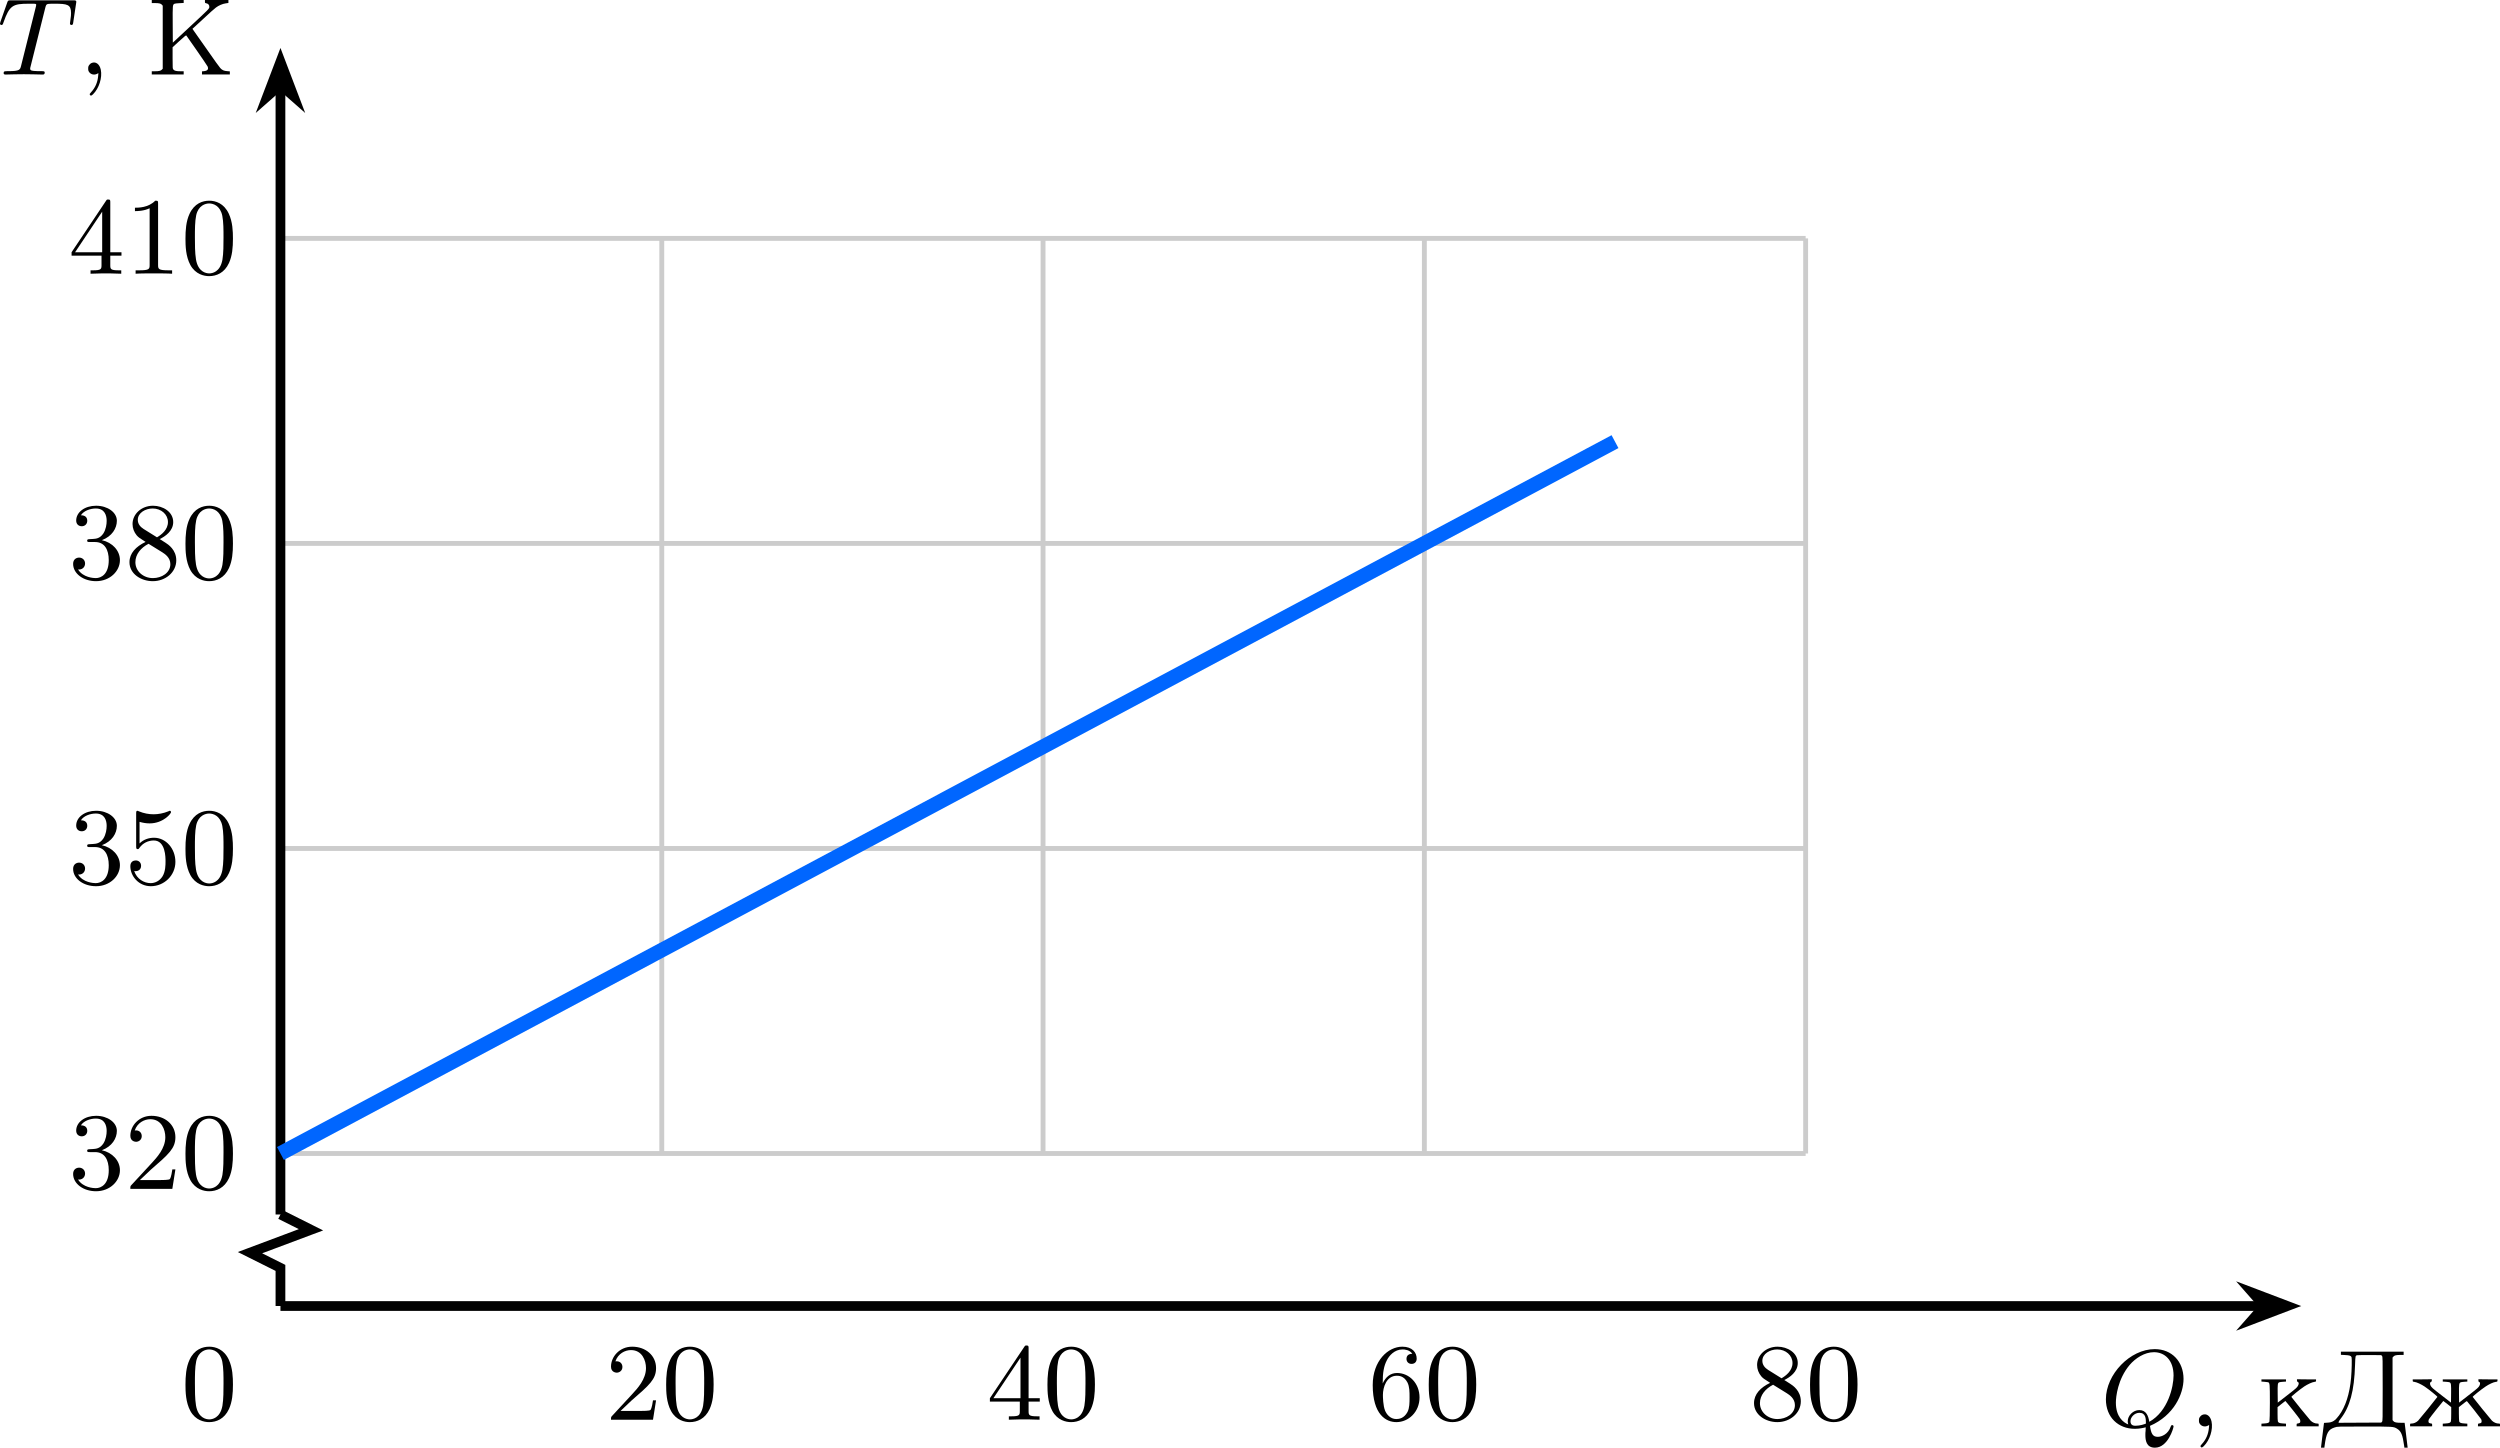
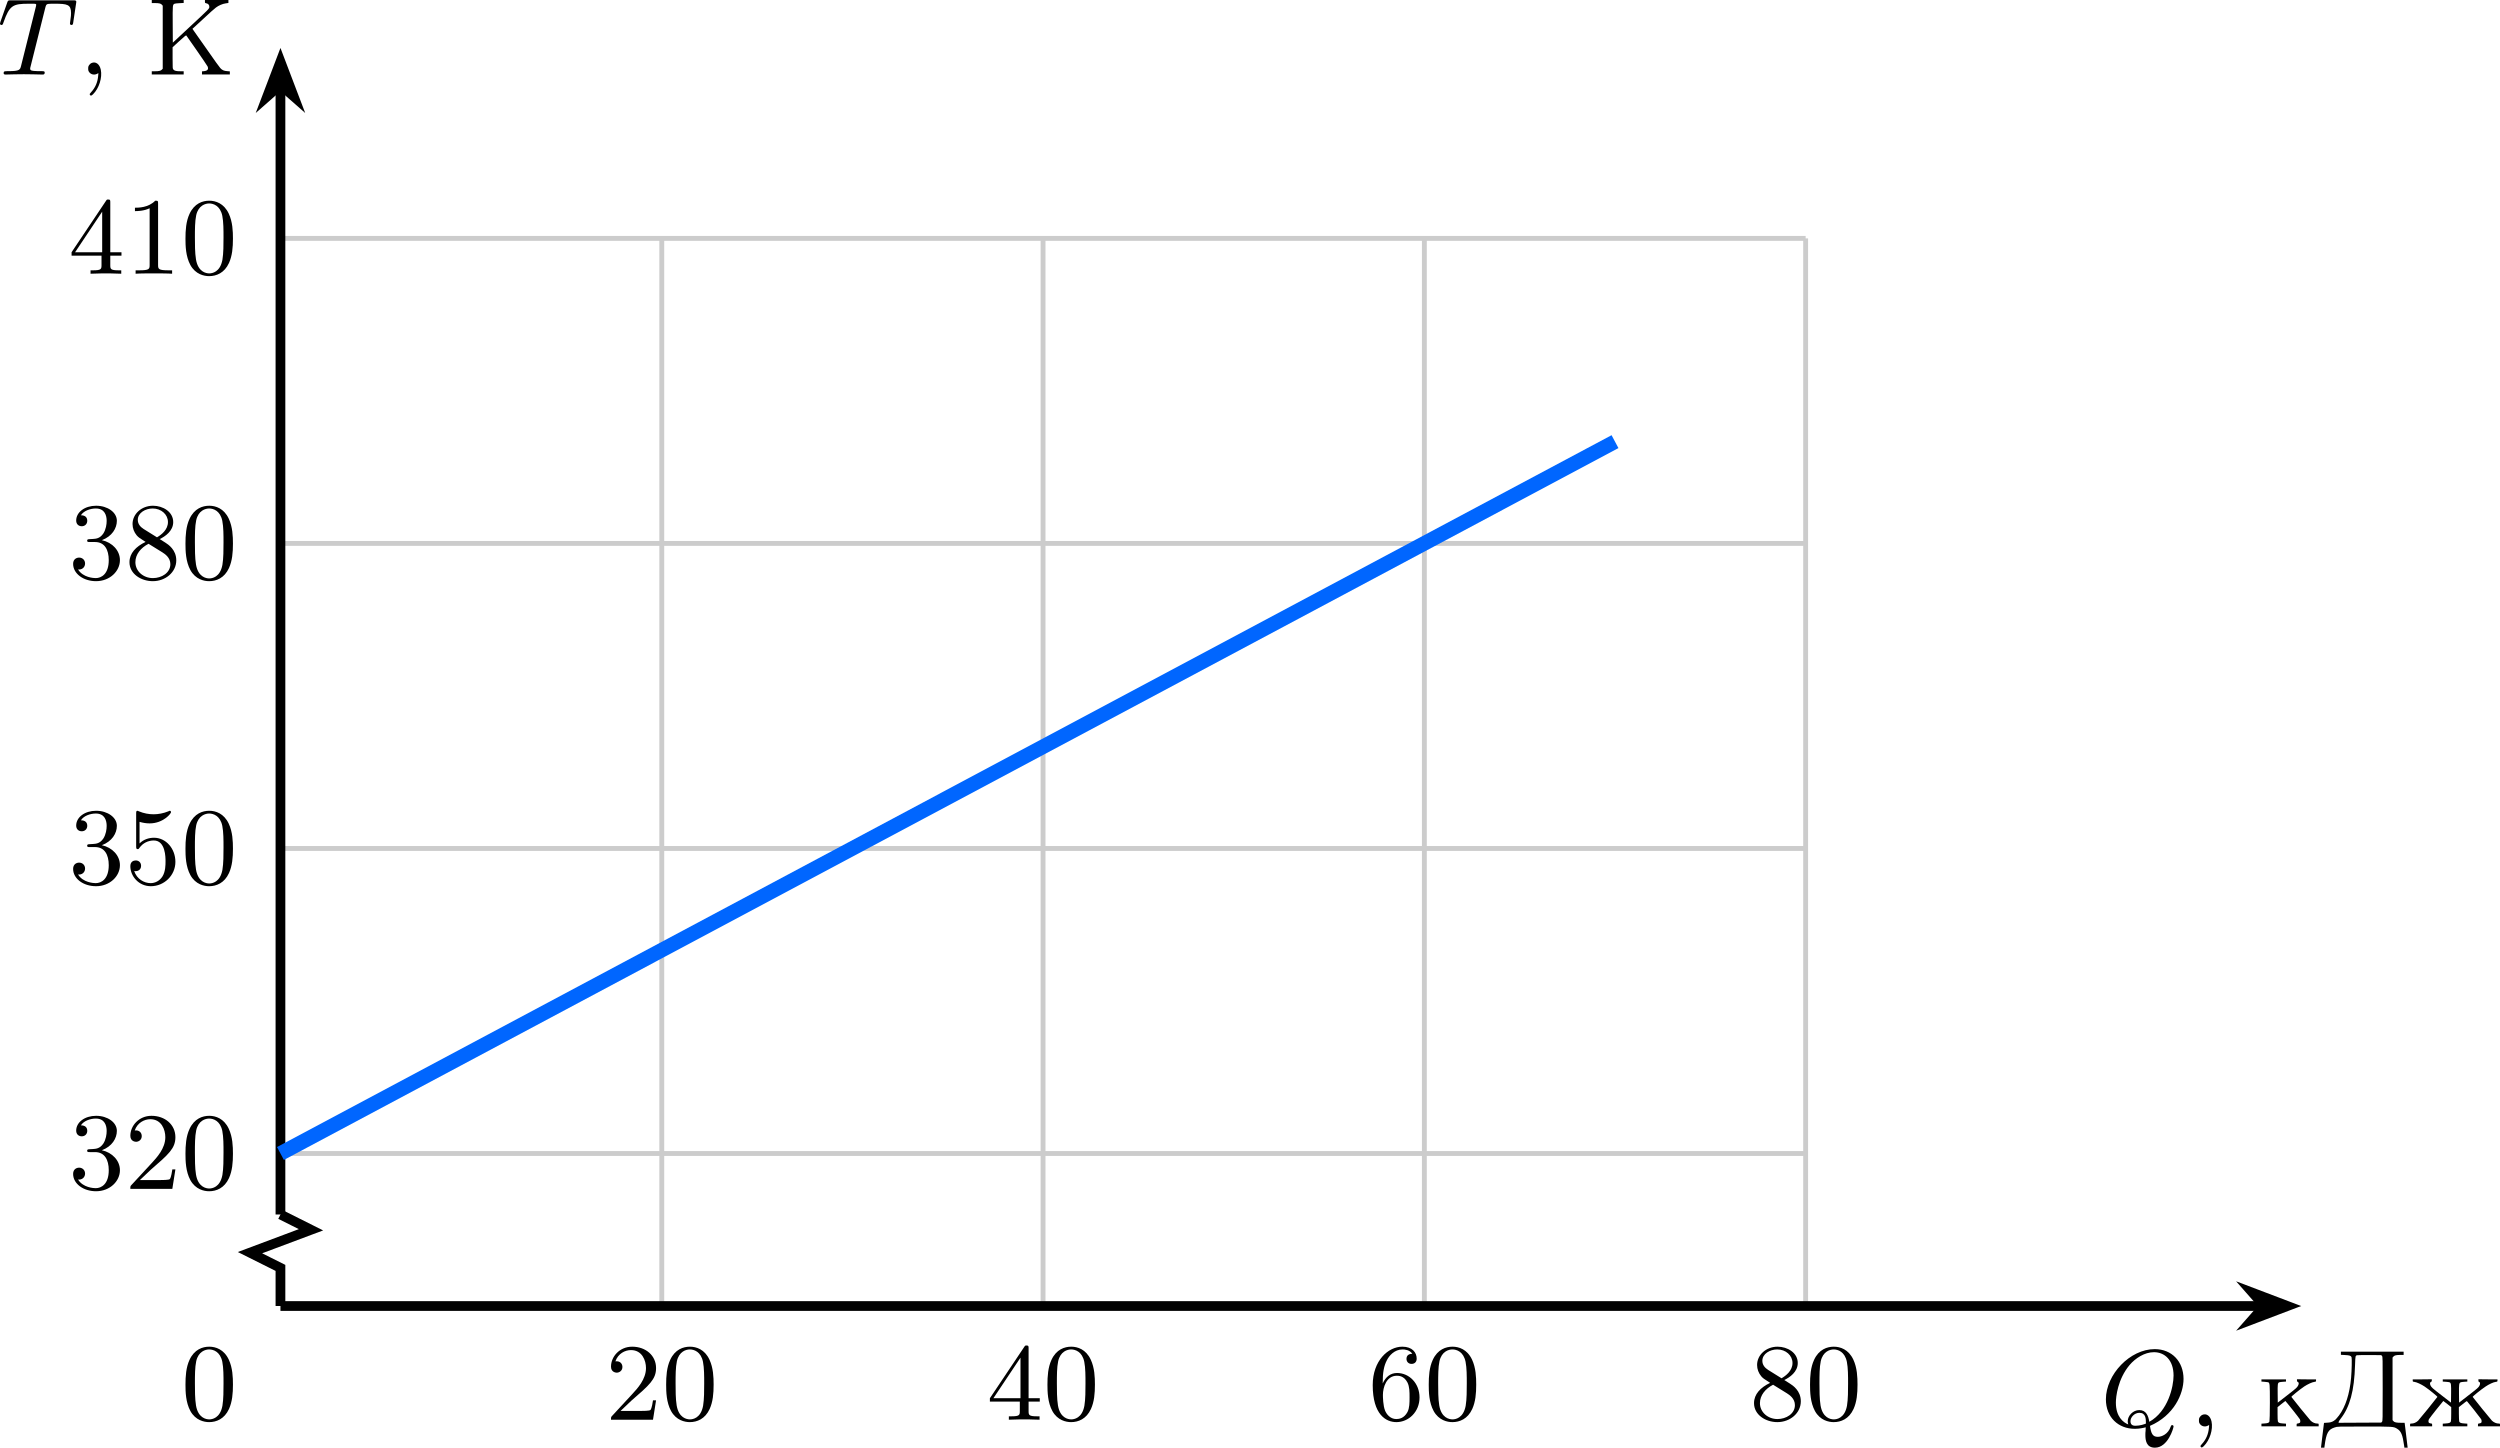
<svg xmlns="http://www.w3.org/2000/svg" xmlns:xlink="http://www.w3.org/1999/xlink" version="1.1" width="265.78pt" height="153.93pt" viewBox="-66.455 -66.659 204.446 118.407">
  <defs>
    <path id="g1-48" d="M4.241-2.869C4.241-3.47 4.214-4.241 3.9-4.914C3.506-5.756 2.824-5.972 2.304-5.972C1.766-5.972 1.085-5.756 .69-4.896C.403-4.277 .359-3.551 .359-2.869C.359-2.286 .377-1.417 .762-.708C1.184 .054 1.883 .197 2.295 .197C2.878 .197 3.542-.054 3.918-.879C4.187-1.479 4.241-2.152 4.241-2.869ZM2.304-.027C2.035-.027 1.39-.152 1.219-1.166C1.13-1.695 1.13-2.466 1.13-2.977C1.13-3.587 1.13-4.295 1.237-4.788C1.417-5.586 1.991-5.747 2.295-5.747C2.636-5.747 3.201-5.568 3.371-4.734C3.47-4.241 3.47-3.542 3.47-2.977C3.47-2.421 3.47-1.668 3.38-1.139C3.192-.117 2.529-.027 2.304-.027Z" />
    <path id="g1-49" d="M2.726-5.73C2.726-5.954 2.717-5.972 2.493-5.972C1.937-5.398 1.112-5.398 .834-5.398V-5.12C1.004-5.12 1.551-5.12 2.035-5.353V-.717C2.035-.386 2.008-.278 1.175-.278H.888V0C1.21-.027 2.008-.027 2.376-.027S3.551-.027 3.873 0V-.278H3.587C2.753-.278 2.726-.386 2.726-.717V-5.73Z" />
    <path id="g1-50" d="M4.142-1.587H3.891C3.873-1.47 3.802-.941 3.685-.798C3.631-.717 3.013-.717 2.833-.717H1.237L2.125-1.56C3.596-2.833 4.142-3.309 4.142-4.223C4.142-5.254 3.291-5.972 2.188-5.972C1.157-5.972 .457-5.156 .457-4.34C.457-3.891 .843-3.847 .924-3.847C1.121-3.847 1.39-3.99 1.39-4.313C1.39-4.582 1.201-4.779 .924-4.779C.879-4.779 .852-4.779 .816-4.77C1.031-5.407 1.605-5.694 2.089-5.694C3.004-5.694 3.318-4.842 3.318-4.223C3.318-3.309 2.627-2.564 2.197-2.098L.556-.323C.457-.224 .457-.206 .457 0H3.891L4.142-1.587Z" />
    <path id="g1-51" d="M2.735-3.156C3.569-3.47 3.963-4.125 3.963-4.743C3.963-5.434 3.201-5.972 2.268-5.972S.637-5.443 .637-4.761C.637-4.465 .834-4.295 1.094-4.295S1.542-4.483 1.542-4.743C1.542-5.057 1.327-5.192 1.022-5.192C1.255-5.568 1.802-5.747 2.242-5.747C2.986-5.747 3.129-5.156 3.129-4.734C3.129-4.465 3.075-4.035 2.851-3.694C2.573-3.291 2.26-3.273 2-3.255C1.775-3.237 1.757-3.237 1.686-3.237C1.605-3.228 1.533-3.219 1.533-3.12C1.533-3.004 1.605-3.004 1.757-3.004H2.179C2.959-3.004 3.3-2.376 3.3-1.524C3.3-.377 2.69-.054 2.233-.054C2.062-.054 1.193-.099 .789-.762C1.112-.717 1.363-.941 1.363-1.246C1.363-1.542 1.139-1.731 .879-1.731C.655-1.731 .386-1.596 .386-1.219C.386-.421 1.219 .197 2.26 .197C3.38 .197 4.214-.61 4.214-1.524C4.214-2.304 3.596-2.968 2.735-3.156Z" />
    <path id="g1-52" d="M.26-1.757V-1.479H2.708V-.708C2.708-.377 2.681-.278 2.008-.278H1.811V0C2.376-.027 3.004-.027 3.067-.027C3.111-.027 3.757-.027 4.322 0V-.278H4.125C3.452-.278 3.425-.377 3.425-.708V-1.479H4.34V-1.757H3.425V-5.828C3.425-6.007 3.425-6.07 3.255-6.07C3.147-6.07 3.138-6.061 3.058-5.936L.26-1.757ZM.547-1.757L2.762-5.075V-1.757H.547Z" />
    <path id="g1-53" d="M.933-3.093C.933-2.932 .933-2.833 1.058-2.833C1.13-2.833 1.157-2.869 1.21-2.95C1.479-3.327 1.91-3.542 2.376-3.542C3.335-3.542 3.335-2.161 3.335-1.838C3.335-1.56 3.335-1.004 3.084-.601C2.842-.224 2.466-.054 2.116-.054C1.587-.054 .986-.386 .771-1.049C.78-1.049 .834-1.031 .897-1.031C1.076-1.031 1.336-1.148 1.336-1.47C1.336-1.748 1.139-1.91 .897-1.91C.708-1.91 .457-1.802 .457-1.444C.457-.628 1.139 .197 2.134 .197C3.219 .197 4.142-.681 4.142-1.793C4.142-2.878 3.371-3.766 2.394-3.766C1.964-3.766 1.524-3.622 1.21-3.3V-5.066C1.479-4.985 1.757-4.94 2.035-4.94C3.138-4.94 3.784-5.738 3.784-5.855C3.784-5.936 3.73-5.972 3.685-5.972C3.667-5.972 3.649-5.972 3.569-5.927C3.147-5.756 2.735-5.685 2.358-5.685C1.973-5.685 1.569-5.756 1.157-5.927C1.067-5.972 1.049-5.972 1.04-5.972C.933-5.972 .933-5.882 .933-5.73V-3.093Z" />
    <path id="g1-54" d="M1.201-2.968C1.201-3.882 1.3-4.394 1.542-4.86C1.722-5.227 2.161-5.747 2.824-5.747C3.004-5.747 3.416-5.712 3.622-5.389C3.291-5.389 3.147-5.218 3.147-4.976C3.147-4.743 3.309-4.564 3.56-4.564S3.981-4.725 3.981-4.994C3.981-5.496 3.622-5.972 2.806-5.972C1.65-5.972 .386-4.833 .386-2.833C.386-.403 1.479 .197 2.322 .197C3.318 .197 4.214-.637 4.214-1.82C4.214-2.959 3.389-3.82 2.376-3.82C1.838-3.82 1.453-3.506 1.201-2.968ZM2.313-.054C1.802-.054 1.506-.475 1.399-.735C1.228-1.139 1.219-1.883 1.219-2.026C1.219-2.627 1.497-3.596 2.358-3.596C2.502-3.596 2.941-3.596 3.228-3.04C3.398-2.699 3.398-2.26 3.398-1.829S3.398-.959 3.228-.628C2.95-.117 2.555-.054 2.313-.054Z" />
    <path id="g1-56" d="M1.542-4.071C1.273-4.241 1.067-4.483 1.067-4.815C1.067-5.398 1.695-5.747 2.286-5.747C2.977-5.747 3.533-5.263 3.533-4.636S2.995-3.596 2.636-3.389L1.542-4.071ZM2.86-3.246C3.309-3.461 3.963-3.909 3.963-4.636C3.963-5.478 3.12-5.972 2.313-5.972C1.372-5.972 .637-5.299 .637-4.474C.637-4.133 .762-3.811 .977-3.551C1.13-3.38 1.184-3.344 1.704-3.013C.915-2.636 .386-2.089 .386-1.354C.386-.403 1.327 .197 2.295 .197C3.335 .197 4.214-.538 4.214-1.506C4.214-2.376 3.551-2.806 3.327-2.95C3.228-3.022 2.968-3.183 2.86-3.246ZM1.946-2.86L3.075-2.161C3.282-2.026 3.73-1.739 3.73-1.193C3.73-.484 3.013-.054 2.304-.054C1.524-.054 .87-.61 .87-1.354C.87-2 1.318-2.537 1.946-2.86Z" />
    <path id="g2-44" d="M1.058-.941C1.004-.924 .924-.852 .879-.789C.807-.69 .789-.646 .789-.493C.789-.332 .807-.287 .879-.188C1.022 0 1.282 .054 1.506-.054L1.623-.117L1.605 .108C1.56 .637 1.372 1.076 1.013 1.462C.915 1.569 .897 1.596 .924 1.65C.986 1.757 1.04 1.748 1.184 1.614C1.677 1.13 1.955 .251 1.82-.395C1.722-.861 1.399-1.094 1.058-.941Z" />
    <path id="g2-196" d="M1.65-5.981V-5.855L1.982-5.837C2.367-5.819 2.466-5.783 2.52-5.658C2.555-5.559 2.537-4.6 2.484-3.981C2.367-2.663 2.026-1.614 1.497-.897C1.166-.457 .959-.323 .529-.305L.269-.287L.251-.161C.242-.099 .197 .296 .143 .717C.099 1.139 .045 1.542 .036 1.605L.018 1.739H.152H.296L.314 1.596C.457 .52 .61 .251 1.148 .081C1.363 .009 1.372 .009 3.533 .009C5.918 .009 5.954 .009 6.241 .188C6.572 .386 6.698 .681 6.823 1.596L6.841 1.739H6.976H7.11L7.092 1.605C7.083 1.542 7.039 1.139 6.985 .717C6.94 .296 6.886-.099 6.877-.17L6.859-.296H6.59C6.187-.296 6.025-.332 5.945-.43L5.873-.511V-3.067V-5.631L5.945-5.712C6.025-5.81 6.178-5.846 6.528-5.846H6.779V-5.981V-6.115H4.214H1.65ZM5.012-5.756C5.066-5.694 5.066-5.604 5.066-3.067C5.066-.538 5.066-.448 5.012-.386L4.949-.314L3.21-.305L1.462-.296V-.359C1.462-.395 1.533-.502 1.614-.61C2.385-1.587 2.744-2.905 2.806-5.021C2.815-5.371 2.833-5.685 2.851-5.721C2.86-5.756 2.905-5.801 2.941-5.819C2.977-5.828 3.434-5.837 3.981-5.837L4.949-5.828Z" />
    <path id="g2-202" d="M.359-5.972V-5.846H.601C.95-5.846 1.103-5.81 1.184-5.712L1.255-5.631V-3.058V-.475L1.184-.403C1.103-.305 .95-.269 .601-.269H.359V-.134V-.009H1.659H2.968V-.134V-.269H2.717C2.367-.269 2.215-.305 2.134-.403C2.062-.475 2.062-.484 2.062-1.354V-2.233L2.609-2.735C3.102-3.183 3.156-3.228 3.192-3.183C3.21-3.156 3.596-2.6 4.044-1.964C4.492-1.318 4.887-.735 4.923-.664C5.021-.439 4.923-.305 4.627-.278L4.465-.26V-.134V-.009H5.604H6.743V-.134V-.26L6.528-.278C6.267-.296 6.115-.359 5.963-.529C5.9-.592 5.434-1.237 4.932-1.964C4.42-2.69 3.936-3.38 3.847-3.506L3.685-3.739L4.573-4.555C5.057-5.012 5.523-5.425 5.604-5.478C5.828-5.649 6.142-5.783 6.393-5.819L6.626-5.855V-5.981V-6.097H5.667H4.707V-5.981C4.707-5.855 4.707-5.855 4.815-5.828C4.976-5.801 5.066-5.694 5.066-5.541C5.066-5.38 5.066-5.389 3.389-3.829L2.08-2.609L2.071-4.116C2.062-5.738 2.062-5.703 2.224-5.792C2.26-5.81 2.439-5.828 2.627-5.837L2.968-5.855V-5.981V-6.097H1.659H.359Z" />
    <path id="g2-230" d="M.359-3.757C.359-3.667 .359-3.658 .502-3.64C.672-3.622 1.058-3.443 1.327-3.264C1.722-2.995 2.394-2.448 2.376-2.412C2.295-2.286 .915-.583 .798-.466C.646-.323 .448-.233 .242-.233C.152-.233 .143-.233 .143-.126V-.009H1.049H1.946V-.117C1.946-.224 1.937-.233 1.838-.242C1.775-.251 1.713-.278 1.686-.296C1.632-.341 1.632-.484 1.686-.592C1.739-.69 2.842-2.08 2.86-2.08C2.869-2.071 3.022-1.964 3.192-1.829L3.506-1.578V-1.031C3.506-.726 3.497-.448 3.479-.403C3.434-.296 3.344-.26 3.067-.242L2.815-.224V-.117V-.009H3.82H4.824V-.117V-.224L4.573-.242C4.295-.26 4.205-.296 4.16-.403C4.151-.448 4.133-.726 4.133-1.031V-1.578L4.456-1.829C4.627-1.973 4.779-2.08 4.788-2.071C4.815-2.062 5.918-.664 5.954-.592C6.007-.484 6.007-.341 5.954-.296C5.927-.278 5.864-.251 5.801-.242C5.703-.233 5.694-.224 5.694-.117V-.009H6.599H7.496V-.126C7.496-.233 7.487-.233 7.397-.233C7.2-.233 6.994-.323 6.841-.466C6.725-.583 5.344-2.286 5.263-2.412C5.245-2.448 5.918-2.995 6.321-3.264C6.581-3.443 6.967-3.622 7.137-3.64C7.281-3.658 7.29-3.667 7.29-3.757V-3.847H6.51L5.73-3.856V-3.757C5.73-3.685 5.738-3.658 5.783-3.64C5.882-3.613 5.891-3.479 5.819-3.335C5.73-3.174 5.703-3.147 4.869-2.502L4.151-1.946L4.142-2.672C4.133-3.434 4.151-3.542 4.268-3.604C4.295-3.622 4.438-3.64 4.573-3.649L4.824-3.667V-3.757V-3.847H3.82H2.815V-3.757V-3.667L3.067-3.649C3.201-3.64 3.344-3.622 3.38-3.604C3.497-3.542 3.506-3.434 3.497-2.672L3.488-1.946L2.771-2.502C1.937-3.147 1.91-3.174 1.82-3.335C1.748-3.479 1.757-3.613 1.856-3.64C1.901-3.658 1.919-3.685 1.919-3.757V-3.856L1.139-3.847H.359Z" />
    <path id="g2-234" d="M.269-3.757V-3.667L.511-3.649C.646-3.64 .789-3.622 .816-3.613C.95-3.551 .959-3.506 .959-1.946C.959-1.094 .941-.448 .924-.403C.888-.296 .798-.26 .52-.242L.269-.224V-.117V-.009H1.273H2.277V-.117V-.224L2.026-.242C1.748-.26 1.659-.296 1.614-.403C1.596-.448 1.587-.726 1.587-1.031V-1.578L1.901-1.829C2.071-1.964 2.215-2.071 2.224-2.08C2.251-2.08 3.353-.69 3.407-.592C3.461-.484 3.461-.341 3.407-.296C3.38-.278 3.309-.251 3.255-.242C3.156-.233 3.147-.224 3.147-.117V-.009H4.044H4.949V-.126C4.949-.233 4.94-.233 4.842-.233C4.645-.233 4.447-.323 4.295-.466C4.178-.583 2.798-2.286 2.717-2.412C2.699-2.448 3.371-2.995 3.766-3.264C4.035-3.443 4.42-3.622 4.591-3.64C4.725-3.658 4.734-3.667 4.734-3.757V-3.847H3.954L3.174-3.856V-3.757C3.174-3.685 3.192-3.658 3.237-3.64C3.335-3.613 3.344-3.479 3.264-3.335C3.174-3.174 3.156-3.147 2.322-2.502L1.605-1.946L1.596-2.672C1.587-3.434 1.596-3.542 1.713-3.604C1.748-3.622 1.892-3.64 2.026-3.649L2.277-3.667V-3.757V-3.847H1.273H.269Z" />
    <path id="g0-81" d="M3.694 .368C3.676 .466 3.676 .592 3.676 .699C3.676 1.13 3.748 1.739 4.456 1.739C5.523 1.739 5.981 .134 5.981 0C5.981-.054 5.936-.108 5.864-.108S5.774-.045 5.747 .018C5.541 .628 5.021 .852 4.689 .852C4.277 .852 4.142 .592 4.053-.045C6.007-.888 6.797-2.654 6.797-3.882C6.797-5.299 5.846-6.321 4.438-6.321C2.43-6.321 .448-4.259 .448-2.215C.448-.744 1.462 .197 2.815 .197C3.183 .197 3.551 .117 3.703 .072L3.694 .368ZM2.277-.161C1.865-.323 1.264-.789 1.264-1.946C1.264-2.421 1.417-3.865 2.385-5.021C2.851-5.568 3.604-6.07 4.376-6.07C5.263-6.07 5.981-5.416 5.981-4.16C5.981-3.264 5.541-1.237 3.999-.377C3.918-.861 3.748-1.336 3.174-1.336C2.672-1.336 2.233-.879 2.233-.421C2.233-.35 2.251-.224 2.277-.161ZM3.721-.233C3.596-.179 3.246-.054 2.878-.054C2.762-.054 2.457-.054 2.457-.421C2.457-.753 2.789-1.112 3.183-1.112C3.712-1.112 3.721-.628 3.721-.233Z" />
    <path id="g0-84" d="M3.936-5.461C3.99-5.658 4.008-5.747 4.16-5.774C4.232-5.792 4.519-5.792 4.707-5.792C5.738-5.792 6.043-5.73 6.043-5.03C6.043-4.914 6.043-4.779 5.963-4.25L5.954-4.178C5.954-4.116 5.99-4.053 6.079-4.053C6.187-4.053 6.205-4.133 6.223-4.268L6.456-5.819C6.465-5.864 6.474-5.918 6.474-5.945C6.474-6.07 6.384-6.07 6.214-6.07H1.112C.897-6.07 .888-6.061 .825-5.891L.269-4.313C.233-4.196 .233-4.178 .233-4.169C.233-4.125 .26-4.053 .35-4.053C.448-4.053 .466-4.107 .52-4.268C1.013-5.667 1.291-5.792 2.591-5.792H2.941C3.192-5.792 3.192-5.765 3.192-5.694C3.192-5.64 3.174-5.577 3.156-5.505L1.955-.708C1.874-.386 1.847-.278 .897-.278C.61-.278 .529-.278 .529-.117C.529 0 .646 0 .681 0C.915 0 1.175-.018 1.417-.018C1.668-.018 1.928-.027 2.179-.027C2.573-.027 2.591-.027 2.923-.018C3.04-.018 3.631 0 3.703 0C3.784 0 3.891 0 3.891-.161C3.891-.278 3.811-.278 3.587-.278S3.255-.278 3.013-.296C2.806-.323 2.699-.332 2.699-.484C2.699-.529 2.717-.601 2.735-.664L3.936-5.461Z" />
  </defs>
  <g id="page1">
-     <path d="M-12.336 27.672V-47.164" stroke="#ccc" fill="none" stroke-width=".399" stroke-miterlimit="10" />
-     <path d="M18.844 27.672V-47.164" stroke="#ccc" fill="none" stroke-width=".399" stroke-miterlimit="10" />
-     <path d="M50.027 27.672V-47.164" stroke="#ccc" fill="none" stroke-width=".399" stroke-miterlimit="10" />
-     <path d="M81.207 27.672V-47.164" stroke="#ccc" fill="none" stroke-width=".399" stroke-miterlimit="10" />
+     <path d="M-12.336 40.145V-47.164" stroke="#ccc" fill="none" stroke-width=".399" stroke-miterlimit="10" />
+     <path d="M18.844 40.145V-47.164" stroke="#ccc" fill="none" stroke-width=".399" stroke-miterlimit="10" />
+     <path d="M50.027 40.145V-47.164" stroke="#ccc" fill="none" stroke-width=".399" stroke-miterlimit="10" />
+     <path d="M81.207 40.145V-47.164" stroke="#ccc" fill="none" stroke-width=".399" stroke-miterlimit="10" />
    <path d="M-43.52 27.672H81.207" stroke="#ccc" fill="none" stroke-width=".399" stroke-miterlimit="10" />
    <path d="M-43.52 2.727H81.207" stroke="#ccc" fill="none" stroke-width=".399" stroke-miterlimit="10" />
    <path d="M-43.52-22.219H81.207" stroke="#ccc" fill="none" stroke-width=".399" stroke-miterlimit="10" />
    <path d="M-43.52-47.164H81.207" stroke="#ccc" fill="none" stroke-width=".399" stroke-miterlimit="10" />
    <path d="M-43.52 40.145H118.52" stroke="#000" fill="none" stroke-width=".797" stroke-miterlimit="10" />
    <path d="M120.61 40.145L117.77 39.066L118.719 40.145L117.77 41.223Z" />
    <path d="M120.61 40.145L117.77 39.066L118.719 40.145L117.77 41.223Z" stroke="#000" fill="none" stroke-width=".797" stroke-miterlimit="10" />
    <g transform="matrix(1 0 0 1 148.833 9.8453)">
      <use x="-43.519" y="40.145" xlink:href="#g0-81" />
      <use x="-36.251" y="40.145" xlink:href="#g2-44" />
      <use x="-30.62" y="40.145" xlink:href="#g2-234" />
      <use x="-25.502" y="40.145" xlink:href="#g2-196" />
      <use x="-18.338" y="40.145" xlink:href="#g2-230" />
    </g>
    <path d="M-43.52 40.145V37.027L-46.012 35.781L-41.023 33.91L-43.52 32.66" stroke="#000" fill="none" stroke-width=".797" stroke-miterlimit="10" />
    <path d="M-43.52 32.66V-59.531" stroke="#000" fill="none" stroke-width=".797" stroke-miterlimit="10" />
    <path d="M-43.52-61.617L-44.598-58.781L-43.52-59.73L-42.441-58.781Z" />
    <path d="M-43.52-61.617L-44.598-58.781L-43.52-59.73L-42.441-58.781Z" stroke="#000" fill="none" stroke-width=".797" stroke-miterlimit="10" />
    <g transform="matrix(1 0 0 1 -23.1691 -100.7076)">
      <use x="-43.519" y="40.145" xlink:href="#g0-84" />
      <use x="-36.863" y="40.145" xlink:href="#g2-44" />
      <use x="-31.233" y="40.145" xlink:href="#g2-202" />
    </g>
    <g transform="matrix(1 0 0 1 -8.1267 9.2974)">
      <use x="-43.519" y="40.145" xlink:href="#g1-48" />
    </g>
    <g transform="matrix(1 0 0 1 26.5739 9.2974)">
      <use x="-43.519" y="40.145" xlink:href="#g1-50" />
      <use x="-38.911" y="40.145" xlink:href="#g1-48" />
    </g>
    <g transform="matrix(1 0 0 1 57.7555 9.2974)">
      <use x="-43.519" y="40.145" xlink:href="#g1-52" />
      <use x="-38.911" y="40.145" xlink:href="#g1-48" />
    </g>
    <g transform="matrix(1 0 0 1 88.9372 9.2974)">
      <use x="-43.519" y="40.145" xlink:href="#g1-54" />
      <use x="-38.911" y="40.145" xlink:href="#g1-48" />
    </g>
    <g transform="matrix(1 0 0 1 120.1189 9.2974)">
      <use x="-43.519" y="40.145" xlink:href="#g1-56" />
      <use x="-38.911" y="40.145" xlink:href="#g1-48" />
    </g>
    <g transform="matrix(1 0 0 1 -17.3422 -9.5832)">
      <use x="-43.519" y="40.145" xlink:href="#g1-51" />
      <use x="-38.911" y="40.145" xlink:href="#g1-50" />
      <use x="-34.304" y="40.145" xlink:href="#g1-48" />
    </g>
    <g transform="matrix(1 0 0 1 -17.3422 -34.52869)">
      <use x="-43.519" y="40.145" xlink:href="#g1-51" />
      <use x="-38.911" y="40.145" xlink:href="#g1-53" />
      <use x="-34.304" y="40.145" xlink:href="#g1-48" />
    </g>
    <g transform="matrix(1 0 0 1 -17.3422 -59.4741)">
      <use x="-43.519" y="40.145" xlink:href="#g1-51" />
      <use x="-38.911" y="40.145" xlink:href="#g1-56" />
      <use x="-34.304" y="40.145" xlink:href="#g1-48" />
    </g>
    <g transform="matrix(1 0 0 1 -17.3422 -84.4195)">
      <use x="-43.519" y="40.145" xlink:href="#g1-52" />
      <use x="-38.911" y="40.145" xlink:href="#g1-49" />
      <use x="-34.304" y="40.145" xlink:href="#g1-48" />
    </g>
    <path d="M-43.52 27.672L65.617-30.543" stroke="#06f" fill="none" stroke-width="1.196" stroke-miterlimit="10" />
  </g>
</svg>
